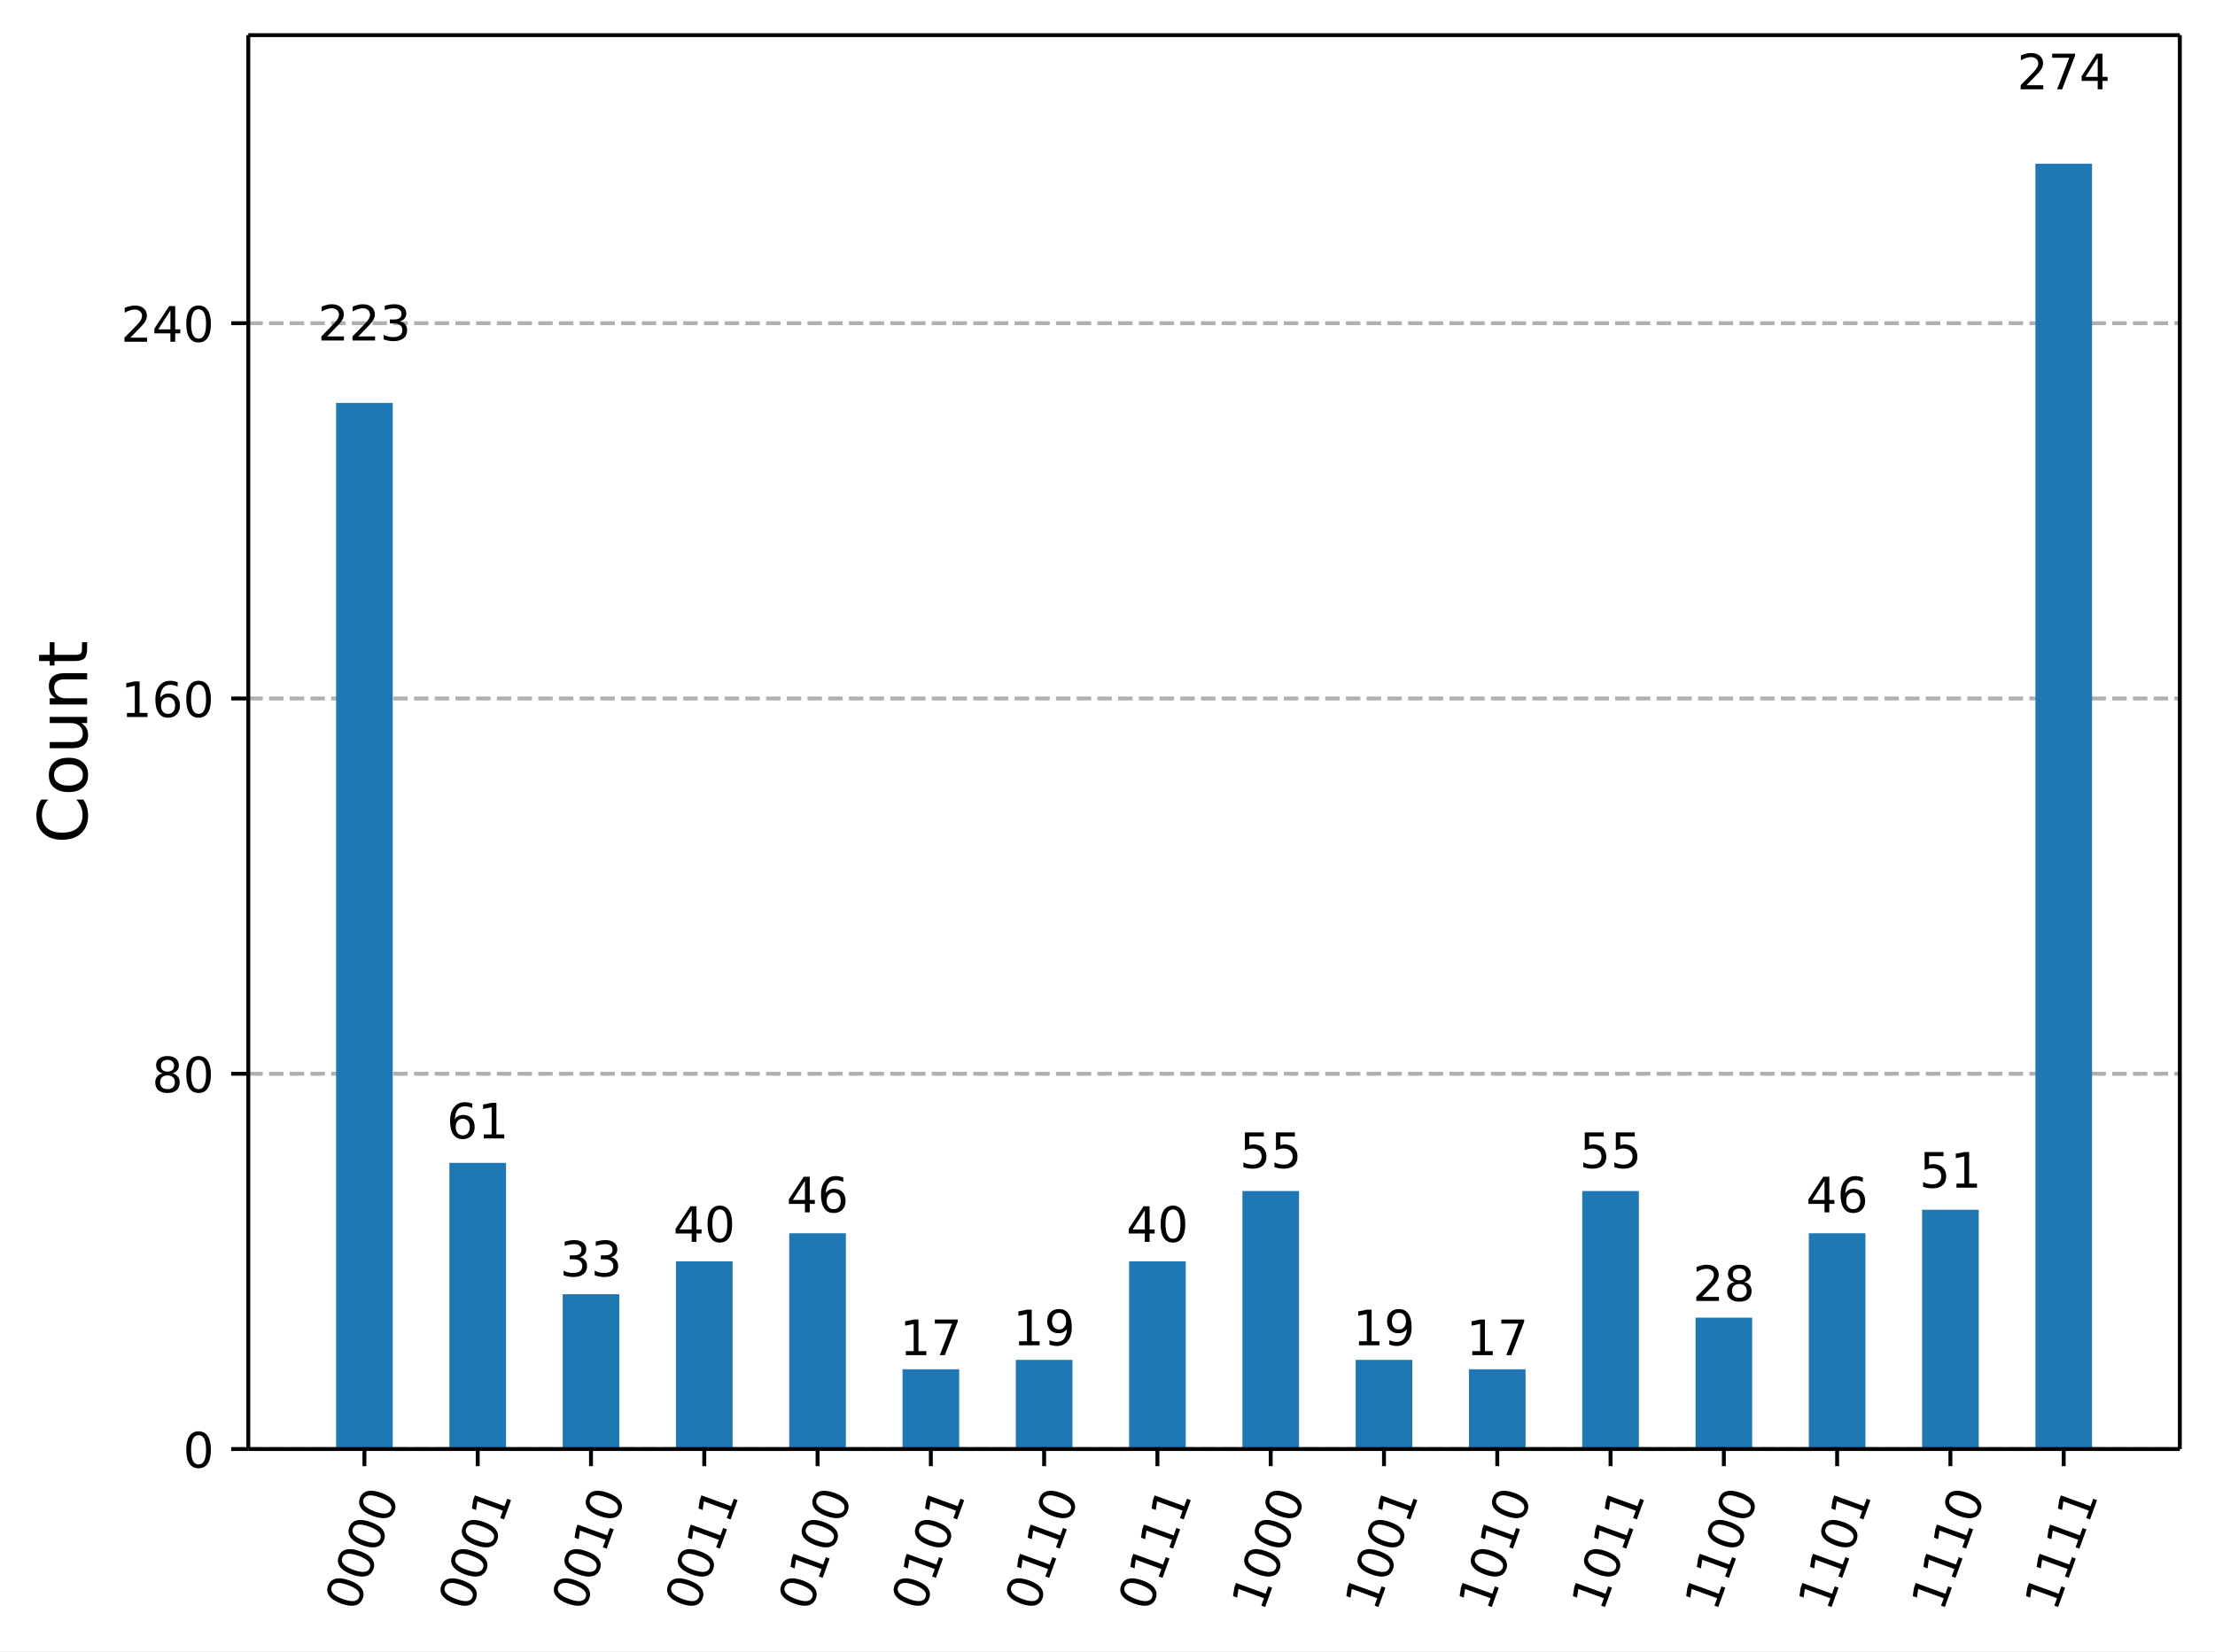
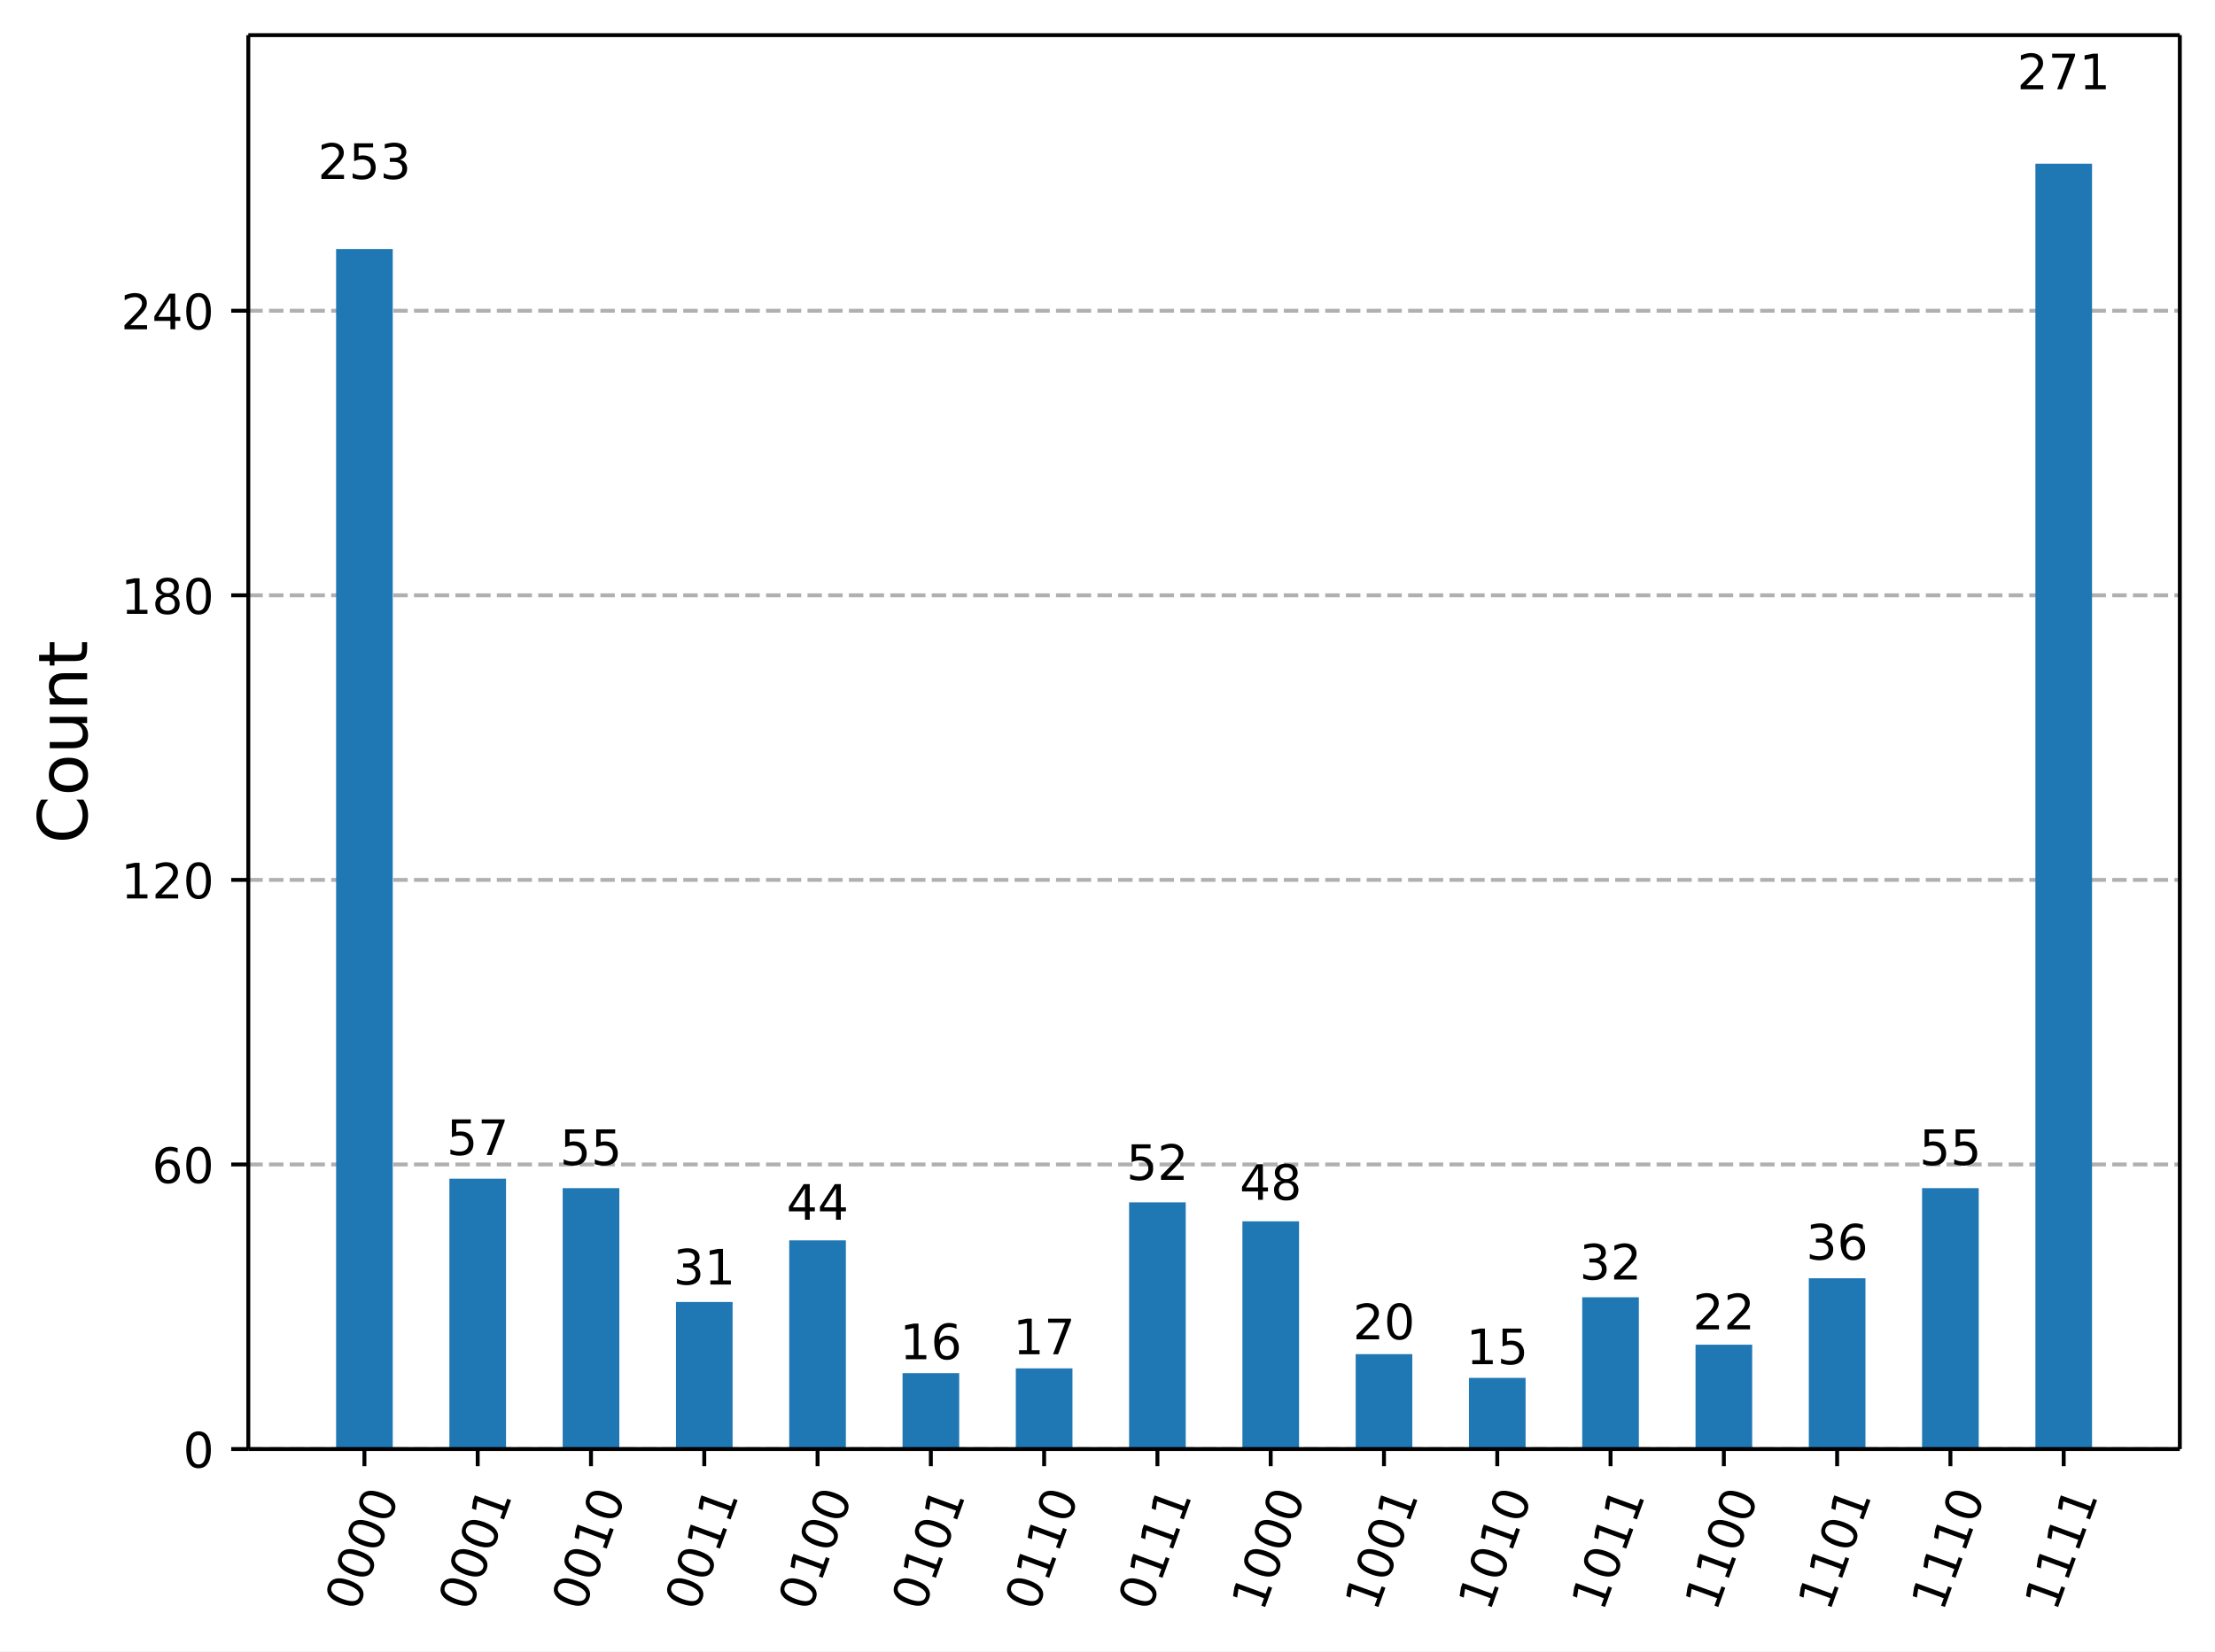
<svg xmlns="http://www.w3.org/2000/svg" xmlns:xlink="http://www.w3.org/1999/xlink" width="453.48pt" height="338.16pt" version="1.1" viewBox="0 0 453.48 338.16">
  <defs>
    <style type="text/css">*{stroke-linejoin: round; stroke-linecap: butt}</style>
  </defs>
  <path d="m0 338.16h453.48v-338.16h-453.48z" fill="#ffffff" />
  <path d="m50.837 296.73h395.44v-289.53h-395.44z" fill="#ffffff" />
  <defs>
    <path id="33429957df4" d="m0 0v3.5" stroke="#000000" stroke-width=".8" />
  </defs>
  <use x="74.61" y="296.734" stroke="#000000" stroke-width=".8" xlink:href="#33429957df4" />
  <g transform="translate(73.045 330.25) rotate(-70) scale(.1 -.1)">
    <defs>
      <path id="DejaVuSans-30" transform="scale(.015625)" d="m2034 4250q-487 0-733-480-245-479-245-1442 0-959 245-1439 246-480 733-480 491 0 736 480 246 480 246 1439 0 963-246 1442-245 480-736 480zm0 500q785 0 1199-621 414-620 414-1801 0-1178-414-1799-414-620-1199-620-784 0-1198 620-414 621-414 1799 0 1181 414 1801 414 621 1198 621z" />
    </defs>
    <use xlink:href="#DejaVuSans-30" />
    <use transform="translate(63.623)" xlink:href="#DejaVuSans-30" />
    <use transform="translate(127.25)" xlink:href="#DejaVuSans-30" />
    <use transform="translate(190.87)" xlink:href="#DejaVuSans-30" />
  </g>
  <use x="97.803" y="296.734" stroke="#000000" stroke-width=".8" xlink:href="#33429957df4" />
  <g transform="translate(96.238 330.25) rotate(-70) scale(.1 -.1)">
    <defs>
      <path id="DejaVuSans-31" transform="scale(.015625)" d="m794 531h1031v3560l-1122-225v575l1116 225h631v-4135h1031v-531h-2687v531z" />
    </defs>
    <use xlink:href="#DejaVuSans-30" />
    <use transform="translate(63.623)" xlink:href="#DejaVuSans-30" />
    <use transform="translate(127.25)" xlink:href="#DejaVuSans-30" />
    <use transform="translate(190.87)" xlink:href="#DejaVuSans-31" />
  </g>
  <use x="120.996" y="296.734" stroke="#000000" stroke-width=".8" xlink:href="#33429957df4" />
  <g transform="translate(119.43 330.25) rotate(-70) scale(.1 -.1)">
    <use xlink:href="#DejaVuSans-30" />
    <use transform="translate(63.623)" xlink:href="#DejaVuSans-30" />
    <use transform="translate(127.25)" xlink:href="#DejaVuSans-31" />
    <use transform="translate(190.87)" xlink:href="#DejaVuSans-30" />
  </g>
  <use x="144.189" y="296.734" stroke="#000000" stroke-width=".8" xlink:href="#33429957df4" />
  <g transform="translate(142.62 330.25) rotate(-70) scale(.1 -.1)">
    <use xlink:href="#DejaVuSans-30" />
    <use transform="translate(63.623)" xlink:href="#DejaVuSans-30" />
    <use transform="translate(127.25)" xlink:href="#DejaVuSans-31" />
    <use transform="translate(190.87)" xlink:href="#DejaVuSans-31" />
  </g>
  <use x="167.382" y="296.734" stroke="#000000" stroke-width=".8" xlink:href="#33429957df4" />
  <g transform="translate(165.82 330.25) rotate(-70) scale(.1 -.1)">
    <use xlink:href="#DejaVuSans-30" />
    <use transform="translate(63.623)" xlink:href="#DejaVuSans-31" />
    <use transform="translate(127.25)" xlink:href="#DejaVuSans-30" />
    <use transform="translate(190.87)" xlink:href="#DejaVuSans-30" />
  </g>
  <use x="190.574" y="296.734" stroke="#000000" stroke-width=".8" xlink:href="#33429957df4" />
  <g transform="translate(189.01 330.25) rotate(-70) scale(.1 -.1)">
    <use xlink:href="#DejaVuSans-30" />
    <use transform="translate(63.623)" xlink:href="#DejaVuSans-31" />
    <use transform="translate(127.25)" xlink:href="#DejaVuSans-30" />
    <use transform="translate(190.87)" xlink:href="#DejaVuSans-31" />
  </g>
  <use x="213.767" y="296.734" stroke="#000000" stroke-width=".8" xlink:href="#33429957df4" />
  <g transform="translate(212.2 330.25) rotate(-70) scale(.1 -.1)">
    <use xlink:href="#DejaVuSans-30" />
    <use transform="translate(63.623)" xlink:href="#DejaVuSans-31" />
    <use transform="translate(127.25)" xlink:href="#DejaVuSans-31" />
    <use transform="translate(190.87)" xlink:href="#DejaVuSans-30" />
  </g>
  <use x="236.96" y="296.734" stroke="#000000" stroke-width=".8" xlink:href="#33429957df4" />
  <g transform="translate(235.4 330.25) rotate(-70) scale(.1 -.1)">
    <use xlink:href="#DejaVuSans-30" />
    <use transform="translate(63.623)" xlink:href="#DejaVuSans-31" />
    <use transform="translate(127.25)" xlink:href="#DejaVuSans-31" />
    <use transform="translate(190.87)" xlink:href="#DejaVuSans-31" />
  </g>
  <use x="260.153" y="296.734" stroke="#000000" stroke-width=".8" xlink:href="#33429957df4" />
  <g transform="translate(258.59 330.25) rotate(-70) scale(.1 -.1)">
    <use xlink:href="#DejaVuSans-31" />
    <use transform="translate(63.623)" xlink:href="#DejaVuSans-30" />
    <use transform="translate(127.25)" xlink:href="#DejaVuSans-30" />
    <use transform="translate(190.87)" xlink:href="#DejaVuSans-30" />
  </g>
  <use x="283.346" y="296.734" stroke="#000000" stroke-width=".8" xlink:href="#33429957df4" />
  <g transform="translate(281.78 330.25) rotate(-70) scale(.1 -.1)">
    <use xlink:href="#DejaVuSans-31" />
    <use transform="translate(63.623)" xlink:href="#DejaVuSans-30" />
    <use transform="translate(127.25)" xlink:href="#DejaVuSans-30" />
    <use transform="translate(190.87)" xlink:href="#DejaVuSans-31" />
  </g>
  <use x="306.539" y="296.734" stroke="#000000" stroke-width=".8" xlink:href="#33429957df4" />
  <g transform="translate(304.98 330.25) rotate(-70) scale(.1 -.1)">
    <use xlink:href="#DejaVuSans-31" />
    <use transform="translate(63.623)" xlink:href="#DejaVuSans-30" />
    <use transform="translate(127.25)" xlink:href="#DejaVuSans-31" />
    <use transform="translate(190.87)" xlink:href="#DejaVuSans-30" />
  </g>
  <use x="329.732" y="296.734" stroke="#000000" stroke-width=".8" xlink:href="#33429957df4" />
  <g transform="translate(328.17 330.25) rotate(-70) scale(.1 -.1)">
    <use xlink:href="#DejaVuSans-31" />
    <use transform="translate(63.623)" xlink:href="#DejaVuSans-30" />
    <use transform="translate(127.25)" xlink:href="#DejaVuSans-31" />
    <use transform="translate(190.87)" xlink:href="#DejaVuSans-31" />
  </g>
  <use x="352.925" y="296.734" stroke="#000000" stroke-width=".8" xlink:href="#33429957df4" />
  <g transform="translate(351.36 330.25) rotate(-70) scale(.1 -.1)">
    <use xlink:href="#DejaVuSans-31" />
    <use transform="translate(63.623)" xlink:href="#DejaVuSans-31" />
    <use transform="translate(127.25)" xlink:href="#DejaVuSans-30" />
    <use transform="translate(190.87)" xlink:href="#DejaVuSans-30" />
  </g>
  <use x="376.118" y="296.734" stroke="#000000" stroke-width=".8" xlink:href="#33429957df4" />
  <g transform="translate(374.55 330.25) rotate(-70) scale(.1 -.1)">
    <use xlink:href="#DejaVuSans-31" />
    <use transform="translate(63.623)" xlink:href="#DejaVuSans-31" />
    <use transform="translate(127.25)" xlink:href="#DejaVuSans-30" />
    <use transform="translate(190.87)" xlink:href="#DejaVuSans-31" />
  </g>
  <use x="399.311" y="296.734" stroke="#000000" stroke-width=".8" xlink:href="#33429957df4" />
  <g transform="translate(397.75 330.25) rotate(-70) scale(.1 -.1)">
    <use xlink:href="#DejaVuSans-31" />
    <use transform="translate(63.623)" xlink:href="#DejaVuSans-31" />
    <use transform="translate(127.25)" xlink:href="#DejaVuSans-31" />
    <use transform="translate(190.87)" xlink:href="#DejaVuSans-30" />
  </g>
  <use x="422.504" y="296.734" stroke="#000000" stroke-width=".8" xlink:href="#33429957df4" />
  <g transform="translate(420.94 330.25) rotate(-70) scale(.1 -.1)">
    <use xlink:href="#DejaVuSans-31" />
    <use transform="translate(63.623)" xlink:href="#DejaVuSans-31" />
    <use transform="translate(127.25)" xlink:href="#DejaVuSans-31" />
    <use transform="translate(190.87)" xlink:href="#DejaVuSans-31" />
  </g>
  <path d="m50.837 296.73h395.44" clip-path="url(#23631a8903b)" fill="none" stroke="#b0b0b0" stroke-dasharray="2.96,1.28" stroke-width=".8" />
  <defs>
    <path id="eec7f68b4e8" d="m0 0h-3.5" stroke="#000000" stroke-width=".8" />
  </defs>
  <use x="50.837" y="296.734" stroke="#000000" stroke-width=".8" xlink:href="#eec7f68b4e8" />
  <g transform="translate(37.474 300.53) scale(.1 -.1)">
    <use xlink:href="#DejaVuSans-30" />
  </g>
-   <path d="m50.837 219.88h395.44" clip-path="url(#23631a8903b)" fill="none" stroke="#b0b0b0" stroke-dasharray="2.96,1.28" stroke-width=".8" />
-   <use x="50.837" y="219.883" stroke="#000000" stroke-width=".8" xlink:href="#eec7f68b4e8" />
-   <g transform="translate(31.112 223.68) scale(.1 -.1)">
+   <path d="m50.837 238.46h395.44" clip-path="url(#23631a8903b)" fill="none" stroke="#b0b0b0" stroke-dasharray="2.96,1.28" stroke-width=".8" />
+   <use x="50.837" y="238.458" stroke="#000000" stroke-width=".8" xlink:href="#eec7f68b4e8" />
+   <g transform="translate(31.112 242.26) scale(.1 -.1)">
+     <defs>
+       <path id="DejaVuSans-36" transform="scale(.015625)" d="m2113 2584q-425 0-674-291-248-290-248-796 0-503 248-796 249-292 674-292t673 292q248 293 248 796 0 506-248 796-248 291-673 291zm1253 1979v-575q-238 112-480 171-242 60-480 60-625 0-955-422-329-422-376-1275 184 272 462 417 279 145 613 145 703 0 1111-427 408-426 408-1160 0-719-425-1154-425-434-1131-434-810 0-1238 620-428 621-428 1799 0 1106 525 1764t1409 658q238 0 480-47t505-140z" />
+     </defs>
+     <use xlink:href="#DejaVuSans-36" />
+     <use transform="translate(63.623)" xlink:href="#DejaVuSans-30" />
+   </g>
+   <path d="m50.837 180.18h395.44" clip-path="url(#23631a8903b)" fill="none" stroke="#b0b0b0" stroke-dasharray="2.96,1.28" stroke-width=".8" />
+   <use x="50.837" y="180.182" stroke="#000000" stroke-width=".8" xlink:href="#eec7f68b4e8" />
+   <g transform="translate(24.749 183.98) scale(.1 -.1)">
+     <defs>
+       <path id="DejaVuSans-32" transform="scale(.015625)" d="m1228 531h2203v-531h-2962v531q359 372 979 998 621 627 780 809 303 340 423 576 121 236 121 464 0 372-261 606-261 235-680 235-297 0-627-103-329-103-704-313v638q381 153 712 231 332 78 607 78 725 0 1156-363 431-362 431-968 0-288-108-546-107-257-392-607-78-91-497-524-418-433-1181-1211z" />
+     </defs>
+     <use xlink:href="#DejaVuSans-31" />
+     <use transform="translate(63.623)" xlink:href="#DejaVuSans-32" />
+     <use transform="translate(127.25)" xlink:href="#DejaVuSans-30" />
+   </g>
+   <path d="m50.837 121.91h395.44" clip-path="url(#23631a8903b)" fill="none" stroke="#b0b0b0" stroke-dasharray="2.96,1.28" stroke-width=".8" />
+   <use x="50.837" y="121.906" stroke="#000000" stroke-width=".8" xlink:href="#eec7f68b4e8" />
+   <g transform="translate(24.749 125.71) scale(.1 -.1)">
    <defs>
      <path id="DejaVuSans-38" transform="scale(.015625)" d="m2034 2216q-450 0-708-241-257-241-257-662 0-422 257-663 258-241 708-241t709 242q260 243 260 662 0 421-258 662-257 241-711 241zm-631 268q-406 100-633 378-226 279-226 679 0 559 398 884 399 325 1092 325 697 0 1094-325t397-884q0-400-227-679-226-278-629-378 456-106 710-416 255-309 255-755 0-679-414-1042-414-362-1186-362-771 0-1186 362-414 363-414 1042 0 446 256 755 257 310 713 416zm-231 997q0-362 226-565 227-203 636-203 407 0 636 203 230 203 230 565 0 363-230 566-229 203-636 203-409 0-636-203-226-203-226-566z" />
    </defs>
-     <use xlink:href="#DejaVuSans-38" />
-     <use transform="translate(63.623)" xlink:href="#DejaVuSans-30" />
-   </g>
-   <path d="m50.837 143.03h395.44" clip-path="url(#23631a8903b)" fill="none" stroke="#b0b0b0" stroke-dasharray="2.96,1.28" stroke-width=".8" />
-   <use x="50.837" y="143.033" stroke="#000000" stroke-width=".8" xlink:href="#eec7f68b4e8" />
-   <g transform="translate(24.749 146.83) scale(.1 -.1)">
-     <defs>
-       <path id="DejaVuSans-36" transform="scale(.015625)" d="m2113 2584q-425 0-674-291-248-290-248-796 0-503 248-796 249-292 674-292t673 292q248 293 248 796 0 506-248 796-248 291-673 291zm1253 1979v-575q-238 112-480 171-242 60-480 60-625 0-955-422-329-422-376-1275 184 272 462 417 279 145 613 145 703 0 1111-427 408-426 408-1160 0-719-425-1154-425-434-1131-434-810 0-1238 620-428 621-428 1799 0 1106 525 1764t1409 658q238 0 480-47t505-140z" />
-     </defs>
-     <use xlink:href="#DejaVuSans-31" />
-     <use transform="translate(63.623)" xlink:href="#DejaVuSans-36" />
-     <use transform="translate(127.25)" xlink:href="#DejaVuSans-30" />
-   </g>
-   <path d="m50.837 66.183h395.44" clip-path="url(#23631a8903b)" fill="none" stroke="#b0b0b0" stroke-dasharray="2.96,1.28" stroke-width=".8" />
-   <use x="50.837" y="66.183" stroke="#000000" stroke-width=".8" xlink:href="#eec7f68b4e8" />
-   <g transform="translate(24.749 69.982) scale(.1 -.1)">
-     <defs>
-       <path id="DejaVuSans-32" transform="scale(.015625)" d="m1228 531h2203v-531h-2962v531q359 372 979 998 621 627 780 809 303 340 423 576 121 236 121 464 0 372-261 606-261 235-680 235-297 0-627-103-329-103-704-313v638q381 153 712 231 332 78 607 78 725 0 1156-363 431-362 431-968 0-288-108-546-107-257-392-607-78-91-497-524-418-433-1181-1211z" />
+     <use xlink:href="#DejaVuSans-31" />
+     <use transform="translate(63.623)" xlink:href="#DejaVuSans-38" />
+     <use transform="translate(127.25)" xlink:href="#DejaVuSans-30" />
+   </g>
+   <path d="m50.837 63.63h395.44" clip-path="url(#23631a8903b)" fill="none" stroke="#b0b0b0" stroke-dasharray="2.96,1.28" stroke-width=".8" />
+   <use x="50.837" y="63.63" stroke="#000000" stroke-width=".8" xlink:href="#eec7f68b4e8" />
+   <g transform="translate(24.749 67.43) scale(.1 -.1)">
+     <defs>
      <path id="DejaVuSans-34" transform="scale(.015625)" d="m2419 4116-1594-2491h1594v2491zm-166 550h794v-3041h666v-525h-666v-1100h-628v1100h-2106v609l1940 2957z" />
    </defs>
    <use xlink:href="#DejaVuSans-32" />
    <use transform="translate(63.623)" xlink:href="#DejaVuSans-34" />
    <use transform="translate(127.25)" xlink:href="#DejaVuSans-30" />
  </g>
  <g transform="translate(17.838 172.75) rotate(-90) scale(.14 -.14)">
    <defs>
      <path id="DejaVuSans-43" transform="scale(.015625)" d="m4122 4306v-665q-319 297-680 443-361 147-767 147-800 0-1225-489t-425-1414q0-922 425-1411t1225-489q406 0 767 147t680 444v-660q-331-225-702-338-370-112-782-112-1060 0-1670 648-609 649-609 1771 0 1125 609 1773 610 649 1670 649 418 0 788-111 371-111 696-333z" />
      <path id="DejaVuSans-6f" transform="scale(.015625)" d="m1959 3097q-462 0-731-361t-269-989 267-989q268-361 733-361 460 0 728 362 269 363 269 988 0 622-269 986-268 364-728 364zm0 487q750 0 1178-488 429-487 429-1349 0-859-429-1349-428-489-1178-489-753 0-1180 489-426 490-426 1349 0 862 426 1349 427 488 1180 488z" />
      <path id="DejaVuSans-75" transform="scale(.015625)" d="m544 1381v2119h575v-2097q0-497 193-746 194-248 582-248 465 0 735 297 271 297 271 810v1984h575v-3500h-575v538q-209-319-486-474-276-155-642-155-603 0-916 375-312 375-312 1097zm1447 2203z" />
      <path id="DejaVuSans-6e" transform="scale(.015625)" d="m3513 2113v-2113h-575v2094q0 497-194 743-194 247-581 247-466 0-735-297-269-296-269-809v-1978h-578v3500h578v-544q207 316 486 472 280 156 646 156 603 0 912-373 310-373 310-1098z" />
      <path id="DejaVuSans-74" transform="scale(.015625)" d="m1172 4494v-994h1184v-447h-1184v-1900q0-428 117-550t477-122h590v-481h-590q-666 0-919 248-253 249-253 905v1900h-422v447h422v994h578z" />
    </defs>
    <use xlink:href="#DejaVuSans-43" />
    <use transform="translate(69.824)" xlink:href="#DejaVuSans-6f" />
    <use transform="translate(131.01)" xlink:href="#DejaVuSans-75" />
    <use transform="translate(194.38)" xlink:href="#DejaVuSans-6e" />
    <use transform="translate(257.76)" xlink:href="#DejaVuSans-74" />
  </g>
-   <path d="m68.811 296.73h11.596v-214.22h-11.596z" clip-path="url(#23631a8903b)" fill="#1f77b4" />
-   <path d="m92.004 296.73h11.596v-58.598h-11.596z" clip-path="url(#23631a8903b)" fill="#1f77b4" />
-   <path d="m115.2 296.73h11.596v-31.701h-11.596z" clip-path="url(#23631a8903b)" fill="#1f77b4" />
-   <path d="m138.39 296.73h11.596v-38.425h-11.596z" clip-path="url(#23631a8903b)" fill="#1f77b4" />
-   <path d="m161.58 296.73h11.596v-44.189h-11.596z" clip-path="url(#23631a8903b)" fill="#1f77b4" />
-   <path d="m184.78 296.73h11.596v-16.331h-11.596z" clip-path="url(#23631a8903b)" fill="#1f77b4" />
-   <path d="m207.97 296.73h11.596v-18.252h-11.596z" clip-path="url(#23631a8903b)" fill="#1f77b4" />
-   <path d="m231.16 296.73h11.596v-38.425h-11.596z" clip-path="url(#23631a8903b)" fill="#1f77b4" />
-   <path d="m254.36 296.73h11.596v-52.835h-11.596z" clip-path="url(#23631a8903b)" fill="#1f77b4" />
-   <path d="m277.55 296.73h11.596v-18.252h-11.596z" clip-path="url(#23631a8903b)" fill="#1f77b4" />
-   <path d="m300.74 296.73h11.596v-16.331h-11.596z" clip-path="url(#23631a8903b)" fill="#1f77b4" />
-   <path d="m323.93 296.73h11.596v-52.835h-11.596z" clip-path="url(#23631a8903b)" fill="#1f77b4" />
-   <path d="m347.13 296.73h11.596v-26.898h-11.596z" clip-path="url(#23631a8903b)" fill="#1f77b4" />
-   <path d="m370.32 296.73h11.596v-44.189h-11.596z" clip-path="url(#23631a8903b)" fill="#1f77b4" />
-   <path d="m393.51 296.73h11.596v-48.992h-11.596z" clip-path="url(#23631a8903b)" fill="#1f77b4" />
+   <path d="m68.811 296.73h11.596v-245.73h-11.596z" clip-path="url(#23631a8903b)" fill="#1f77b4" />
+   <path d="m92.004 296.73h11.596v-55.362h-11.596z" clip-path="url(#23631a8903b)" fill="#1f77b4" />
+   <path d="m115.2 296.73h11.596v-53.42h-11.596z" clip-path="url(#23631a8903b)" fill="#1f77b4" />
+   <path d="m138.39 296.73h11.596v-30.109h-11.596z" clip-path="url(#23631a8903b)" fill="#1f77b4" />
+   <path d="m161.58 296.73h11.596v-42.736h-11.596z" clip-path="url(#23631a8903b)" fill="#1f77b4" />
+   <path d="m184.78 296.73h11.596v-15.54h-11.596z" clip-path="url(#23631a8903b)" fill="#1f77b4" />
+   <path d="m207.97 296.73h11.596v-16.511h-11.596z" clip-path="url(#23631a8903b)" fill="#1f77b4" />
+   <path d="m231.16 296.73h11.596v-50.506h-11.596z" clip-path="url(#23631a8903b)" fill="#1f77b4" />
+   <path d="m254.36 296.73h11.596v-46.621h-11.596z" clip-path="url(#23631a8903b)" fill="#1f77b4" />
+   <path d="m277.55 296.73h11.596v-19.425h-11.596z" clip-path="url(#23631a8903b)" fill="#1f77b4" />
+   <path d="m300.74 296.73h11.596v-14.569h-11.596z" clip-path="url(#23631a8903b)" fill="#1f77b4" />
+   <path d="m323.93 296.73h11.596v-31.08h-11.596z" clip-path="url(#23631a8903b)" fill="#1f77b4" />
+   <path d="m347.13 296.73h11.596v-21.368h-11.596z" clip-path="url(#23631a8903b)" fill="#1f77b4" />
+   <path d="m370.32 296.73h11.596v-34.966h-11.596z" clip-path="url(#23631a8903b)" fill="#1f77b4" />
+   <path d="m393.51 296.73h11.596v-53.42h-11.596z" clip-path="url(#23631a8903b)" fill="#1f77b4" />
  <path d="m416.71 296.73h11.596v-263.21h-11.596z" clip-path="url(#23631a8903b)" fill="#1f77b4" />
  <path d="m50.837 296.73v-289.53" fill="none" stroke="#000000" stroke-linecap="square" stroke-width=".8" />
  <path d="m446.28 296.73v-289.53" fill="none" stroke="#000000" stroke-linecap="square" stroke-width=".8" />
  <path d="m50.837 296.73h395.44" fill="none" stroke="#000000" stroke-linecap="square" stroke-width=".8" />
  <path d="m50.837 7.2h395.44" fill="none" stroke="#000000" stroke-linecap="square" stroke-width=".8" />
-   <g transform="translate(65.066 69.723) scale(.1 -.1)">
-     <defs>
+   <g transform="translate(65.066 36.638) scale(.1 -.1)">
+     <defs>
+       <path id="DejaVuSans-35" transform="scale(.015625)" d="m691 4666h2478v-532h-1900v-1143q137 47 274 70 138 23 276 23 781 0 1237-428 457-428 457-1159 0-753-469-1171-469-417-1322-417-294 0-599 50-304 50-629 150v635q281-153 581-228t634-75q541 0 856 284 316 284 316 772 0 487-316 771-315 285-856 285-253 0-505-56-251-56-513-175v2344z" />
      <path id="DejaVuSans-33" transform="scale(.015625)" d="m2597 2516q453-97 707-404 255-306 255-756 0-690-475-1069-475-378-1350-378-293 0-604 58t-642 174v609q262-153 574-231 313-78 654-78 593 0 904 234t311 681q0 413-289 645-289 233-804 233h-544v519h569q465 0 712 186t247 536q0 359-255 551-254 193-729 193-260 0-557-57-297-56-653-174v562q360 100 674 150t592 50q719 0 1137-327 419-326 419-882 0-388-222-655t-631-370z" />
    </defs>
    <use xlink:href="#DejaVuSans-32" />
-     <use transform="translate(63.623)" xlink:href="#DejaVuSans-32" />
+     <use transform="translate(63.623)" xlink:href="#DejaVuSans-35" />
    <use transform="translate(127.25)" xlink:href="#DejaVuSans-33" />
  </g>
-   <g transform="translate(91.44 233.13) scale(.1 -.1)">
-     <use xlink:href="#DejaVuSans-36" />
-     <use transform="translate(63.623)" xlink:href="#DejaVuSans-31" />
-   </g>
-   <g transform="translate(114.63 261.37) scale(.1 -.1)">
+   <g transform="translate(91.44 236.52) scale(.1 -.1)">
+     <defs>
+       <path id="DejaVuSans-37" transform="scale(.015625)" d="m525 4666h3e3v-269l-1694-4397h-659l1594 4134h-2241v532z" />
+     </defs>
+     <use xlink:href="#DejaVuSans-35" />
+     <use transform="translate(63.623)" xlink:href="#DejaVuSans-37" />
+   </g>
+   <g transform="translate(114.63 238.56) scale(.1 -.1)">
+     <use xlink:href="#DejaVuSans-35" />
+     <use transform="translate(63.623)" xlink:href="#DejaVuSans-35" />
+   </g>
+   <g transform="translate(137.83 263.04) scale(.1 -.1)">
    <use xlink:href="#DejaVuSans-33" />
-     <use transform="translate(63.623)" xlink:href="#DejaVuSans-33" />
-   </g>
-   <g transform="translate(137.83 254.31) scale(.1 -.1)">
+     <use transform="translate(63.623)" xlink:href="#DejaVuSans-31" />
+   </g>
+   <g transform="translate(161.02 249.78) scale(.1 -.1)">
    <use xlink:href="#DejaVuSans-34" />
-     <use transform="translate(63.623)" xlink:href="#DejaVuSans-30" />
-   </g>
-   <g transform="translate(161.02 248.26) scale(.1 -.1)">
+     <use transform="translate(63.623)" xlink:href="#DejaVuSans-34" />
+   </g>
+   <g transform="translate(184.21 278.34) scale(.1 -.1)">
+     <use xlink:href="#DejaVuSans-31" />
+     <use transform="translate(63.623)" xlink:href="#DejaVuSans-36" />
+   </g>
+   <g transform="translate(207.4 277.32) scale(.1 -.1)">
+     <use xlink:href="#DejaVuSans-31" />
+     <use transform="translate(63.623)" xlink:href="#DejaVuSans-37" />
+   </g>
+   <g transform="translate(230.6 241.62) scale(.1 -.1)">
+     <use xlink:href="#DejaVuSans-35" />
+     <use transform="translate(63.623)" xlink:href="#DejaVuSans-32" />
+   </g>
+   <g transform="translate(253.79 245.7) scale(.1 -.1)">
    <use xlink:href="#DejaVuSans-34" />
+     <use transform="translate(63.623)" xlink:href="#DejaVuSans-38" />
+   </g>
+   <g transform="translate(276.98 274.26) scale(.1 -.1)">
+     <use xlink:href="#DejaVuSans-32" />
+     <use transform="translate(63.623)" xlink:href="#DejaVuSans-30" />
+   </g>
+   <g transform="translate(300.18 279.36) scale(.1 -.1)">
+     <use xlink:href="#DejaVuSans-31" />
+     <use transform="translate(63.623)" xlink:href="#DejaVuSans-35" />
+   </g>
+   <g transform="translate(323.37 262.02) scale(.1 -.1)">
+     <use xlink:href="#DejaVuSans-33" />
+     <use transform="translate(63.623)" xlink:href="#DejaVuSans-32" />
+   </g>
+   <g transform="translate(346.56 272.22) scale(.1 -.1)">
+     <use xlink:href="#DejaVuSans-32" />
+     <use transform="translate(63.623)" xlink:href="#DejaVuSans-32" />
+   </g>
+   <g transform="translate(369.76 257.94) scale(.1 -.1)">
+     <use xlink:href="#DejaVuSans-33" />
    <use transform="translate(63.623)" xlink:href="#DejaVuSans-36" />
  </g>
-   <g transform="translate(184.21 277.51) scale(.1 -.1)">
-     <defs>
-       <path id="DejaVuSans-37" transform="scale(.015625)" d="m525 4666h3e3v-269l-1694-4397h-659l1594 4134h-2241v532z" />
-     </defs>
-     <use xlink:href="#DejaVuSans-31" />
+   <g transform="translate(392.95 238.56) scale(.1 -.1)">
+     <use xlink:href="#DejaVuSans-35" />
+     <use transform="translate(63.623)" xlink:href="#DejaVuSans-35" />
+   </g>
+   <g transform="translate(412.96 18.281) scale(.1 -.1)">
+     <use xlink:href="#DejaVuSans-32" />
    <use transform="translate(63.623)" xlink:href="#DejaVuSans-37" />
-   </g>
-   <g transform="translate(207.4 275.49) scale(.1 -.1)">
-     <defs>
-       <path id="DejaVuSans-39" transform="scale(.015625)" d="m703 97v575q238-113 481-172 244-59 479-59 625 0 954 420 330 420 377 1277-181-269-460-413-278-144-615-144-700 0-1108 423-408 424-408 1159 0 718 425 1152 425 435 1131 435 810 0 1236-621 427-620 427-1801 0-1103-524-1761-523-658-1407-658-238 0-482 47-243 47-506 141zm1256 1978q425 0 673 290 249 291 249 798 0 503-249 795-248 292-673 292t-673-292-248-795q0-507 248-798 248-290 673-290z" />
-     </defs>
-     <use xlink:href="#DejaVuSans-31" />
-     <use transform="translate(63.623)" xlink:href="#DejaVuSans-39" />
-   </g>
-   <g transform="translate(230.6 254.31) scale(.1 -.1)">
-     <use xlink:href="#DejaVuSans-34" />
-     <use transform="translate(63.623)" xlink:href="#DejaVuSans-30" />
-   </g>
-   <g transform="translate(253.79 239.18) scale(.1 -.1)">
-     <defs>
-       <path id="DejaVuSans-35" transform="scale(.015625)" d="m691 4666h2478v-532h-1900v-1143q137 47 274 70 138 23 276 23 781 0 1237-428 457-428 457-1159 0-753-469-1171-469-417-1322-417-294 0-599 50-304 50-629 150v635q281-153 581-228t634-75q541 0 856 284 316 284 316 772 0 487-316 771-315 285-856 285-253 0-505-56-251-56-513-175v2344z" />
-     </defs>
-     <use xlink:href="#DejaVuSans-35" />
-     <use transform="translate(63.623)" xlink:href="#DejaVuSans-35" />
-   </g>
-   <g transform="translate(276.98 275.49) scale(.1 -.1)">
-     <use xlink:href="#DejaVuSans-31" />
-     <use transform="translate(63.623)" xlink:href="#DejaVuSans-39" />
-   </g>
-   <g transform="translate(300.18 277.51) scale(.1 -.1)">
-     <use xlink:href="#DejaVuSans-31" />
-     <use transform="translate(63.623)" xlink:href="#DejaVuSans-37" />
-   </g>
-   <g transform="translate(323.37 239.18) scale(.1 -.1)">
-     <use xlink:href="#DejaVuSans-35" />
-     <use transform="translate(63.623)" xlink:href="#DejaVuSans-35" />
-   </g>
-   <g transform="translate(346.56 266.41) scale(.1 -.1)">
-     <use xlink:href="#DejaVuSans-32" />
-     <use transform="translate(63.623)" xlink:href="#DejaVuSans-38" />
-   </g>
-   <g transform="translate(369.76 248.26) scale(.1 -.1)">
-     <use xlink:href="#DejaVuSans-34" />
-     <use transform="translate(63.623)" xlink:href="#DejaVuSans-36" />
-   </g>
-   <g transform="translate(392.95 243.21) scale(.1 -.1)">
-     <use xlink:href="#DejaVuSans-35" />
-     <use transform="translate(63.623)" xlink:href="#DejaVuSans-31" />
-   </g>
-   <g transform="translate(412.96 18.281) scale(.1 -.1)">
-     <use xlink:href="#DejaVuSans-32" />
-     <use transform="translate(63.623)" xlink:href="#DejaVuSans-37" />
-     <use transform="translate(127.25)" xlink:href="#DejaVuSans-34" />
+     <use transform="translate(127.25)" xlink:href="#DejaVuSans-31" />
  </g>
  <defs>
    <clipPath id="23631a8903b">
      <rect x="50.837" y="7.2" width="395.44" height="289.53" />
    </clipPath>
  </defs>
</svg>
